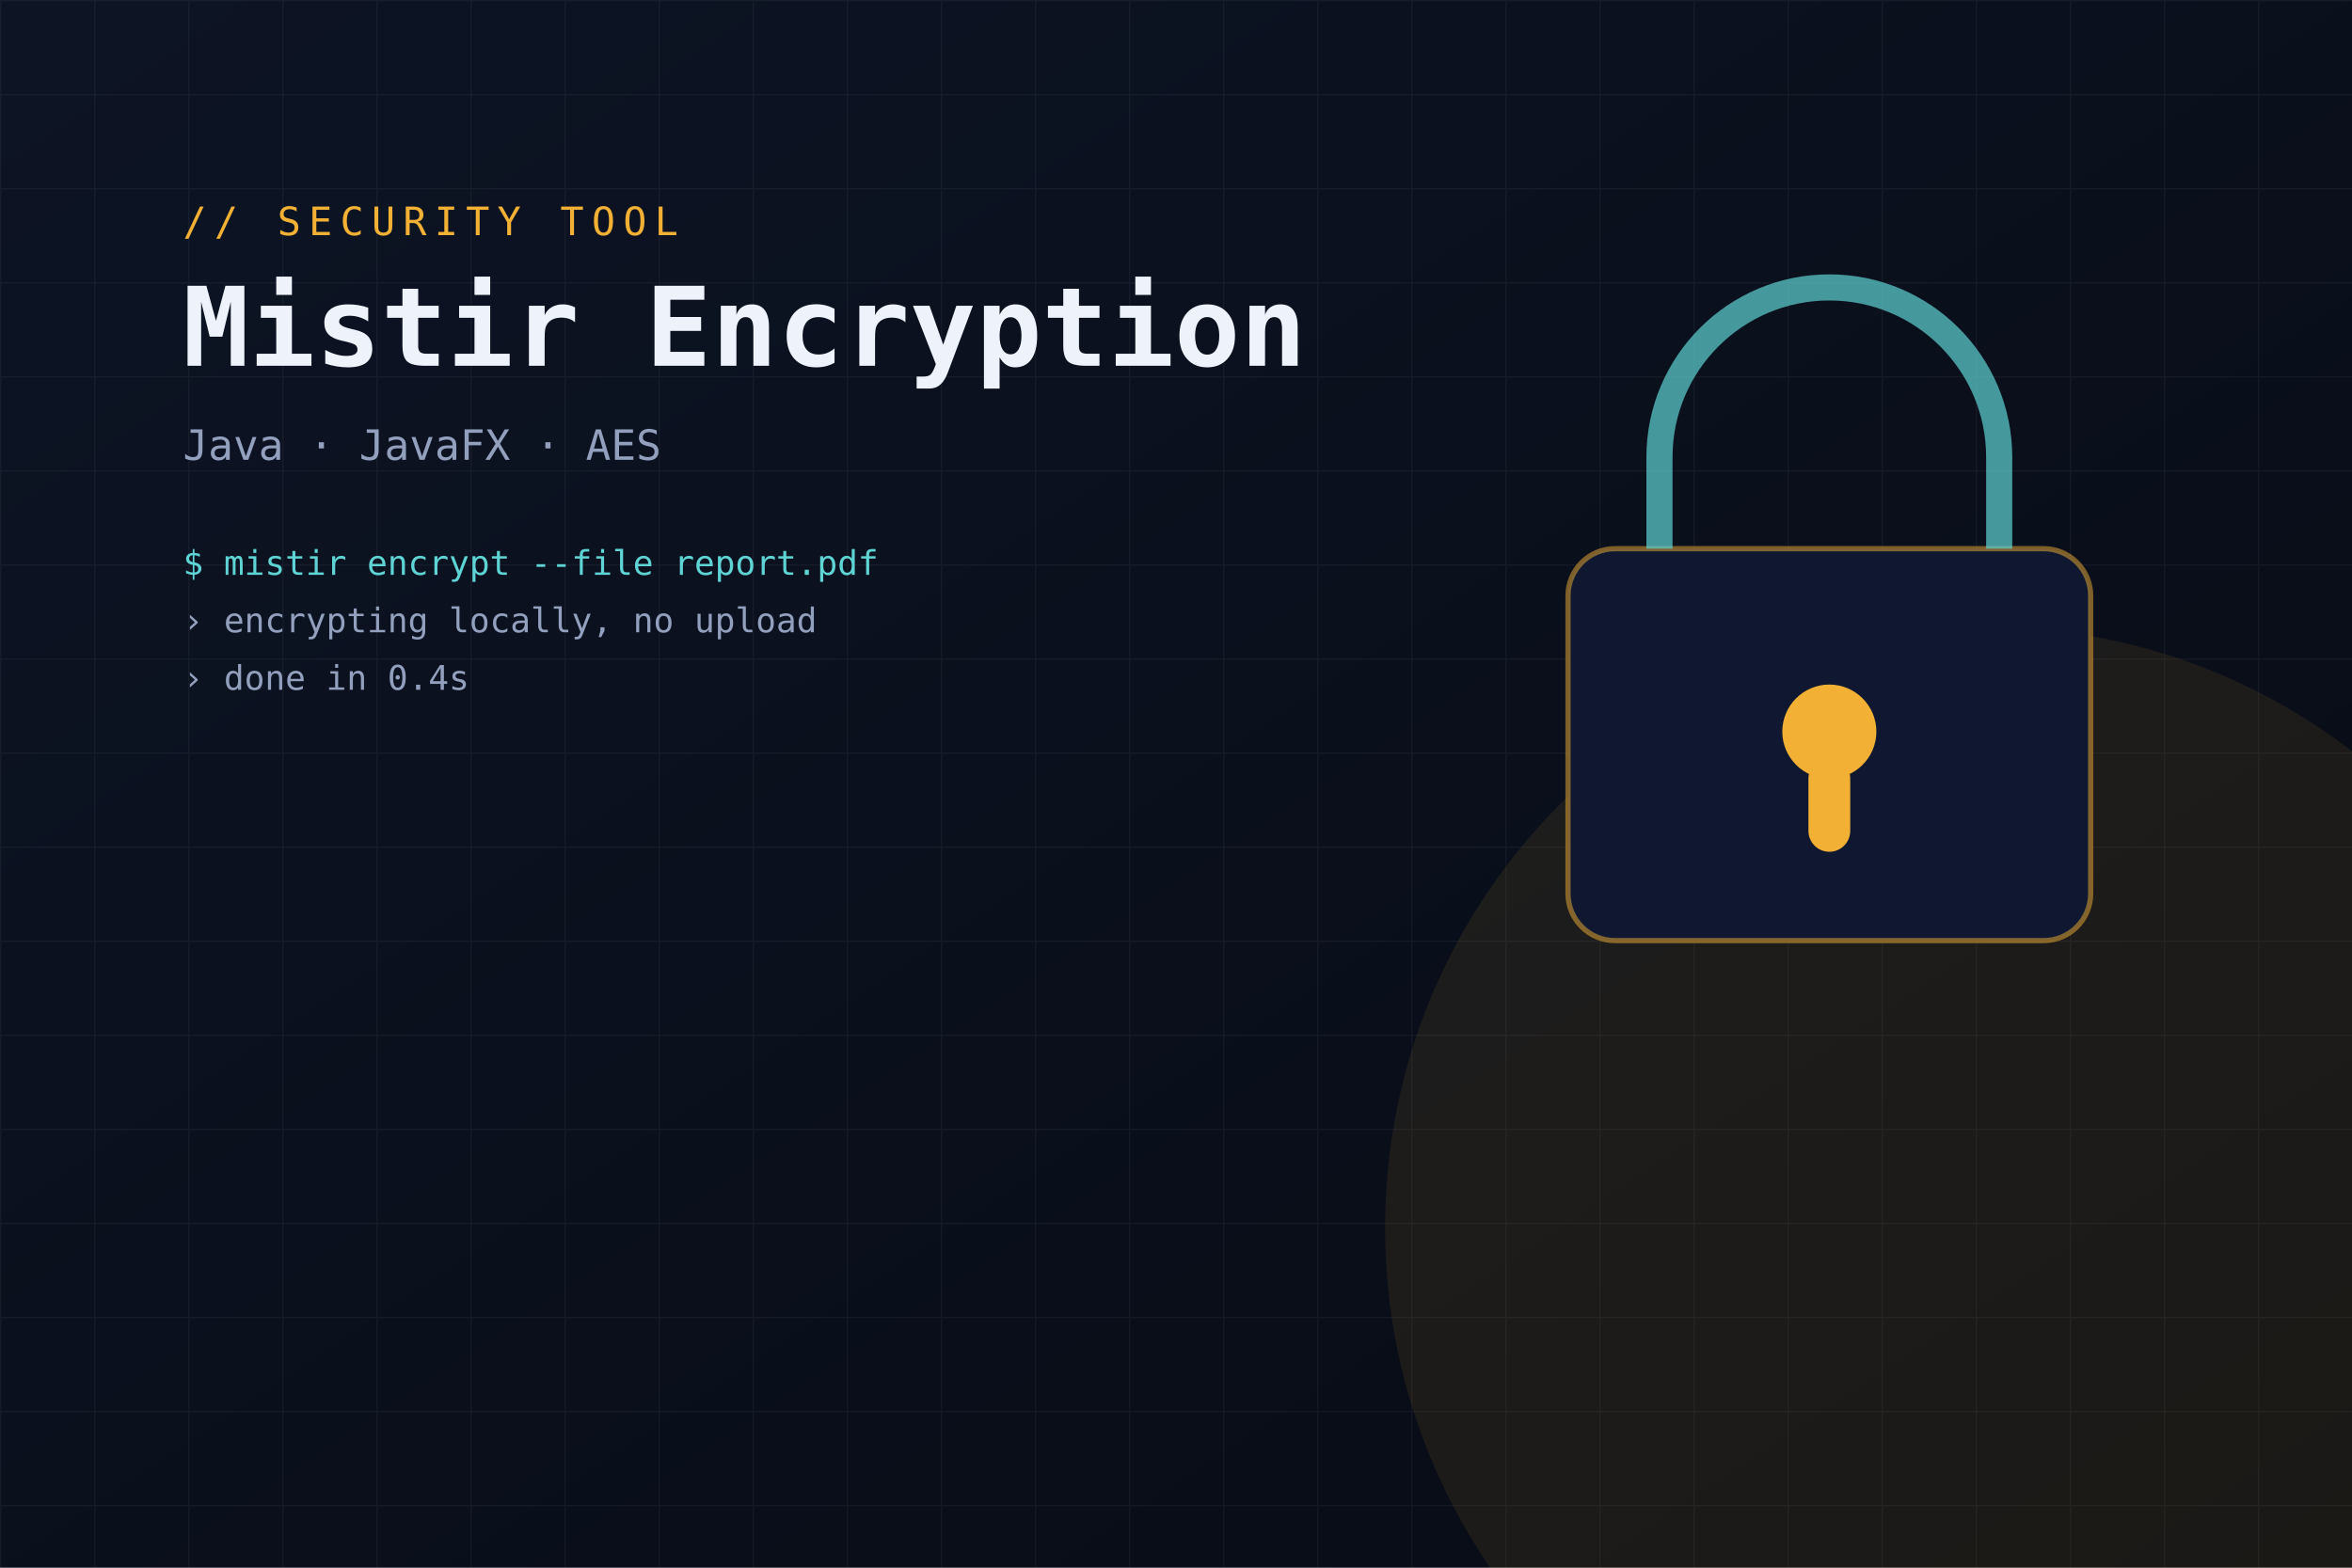
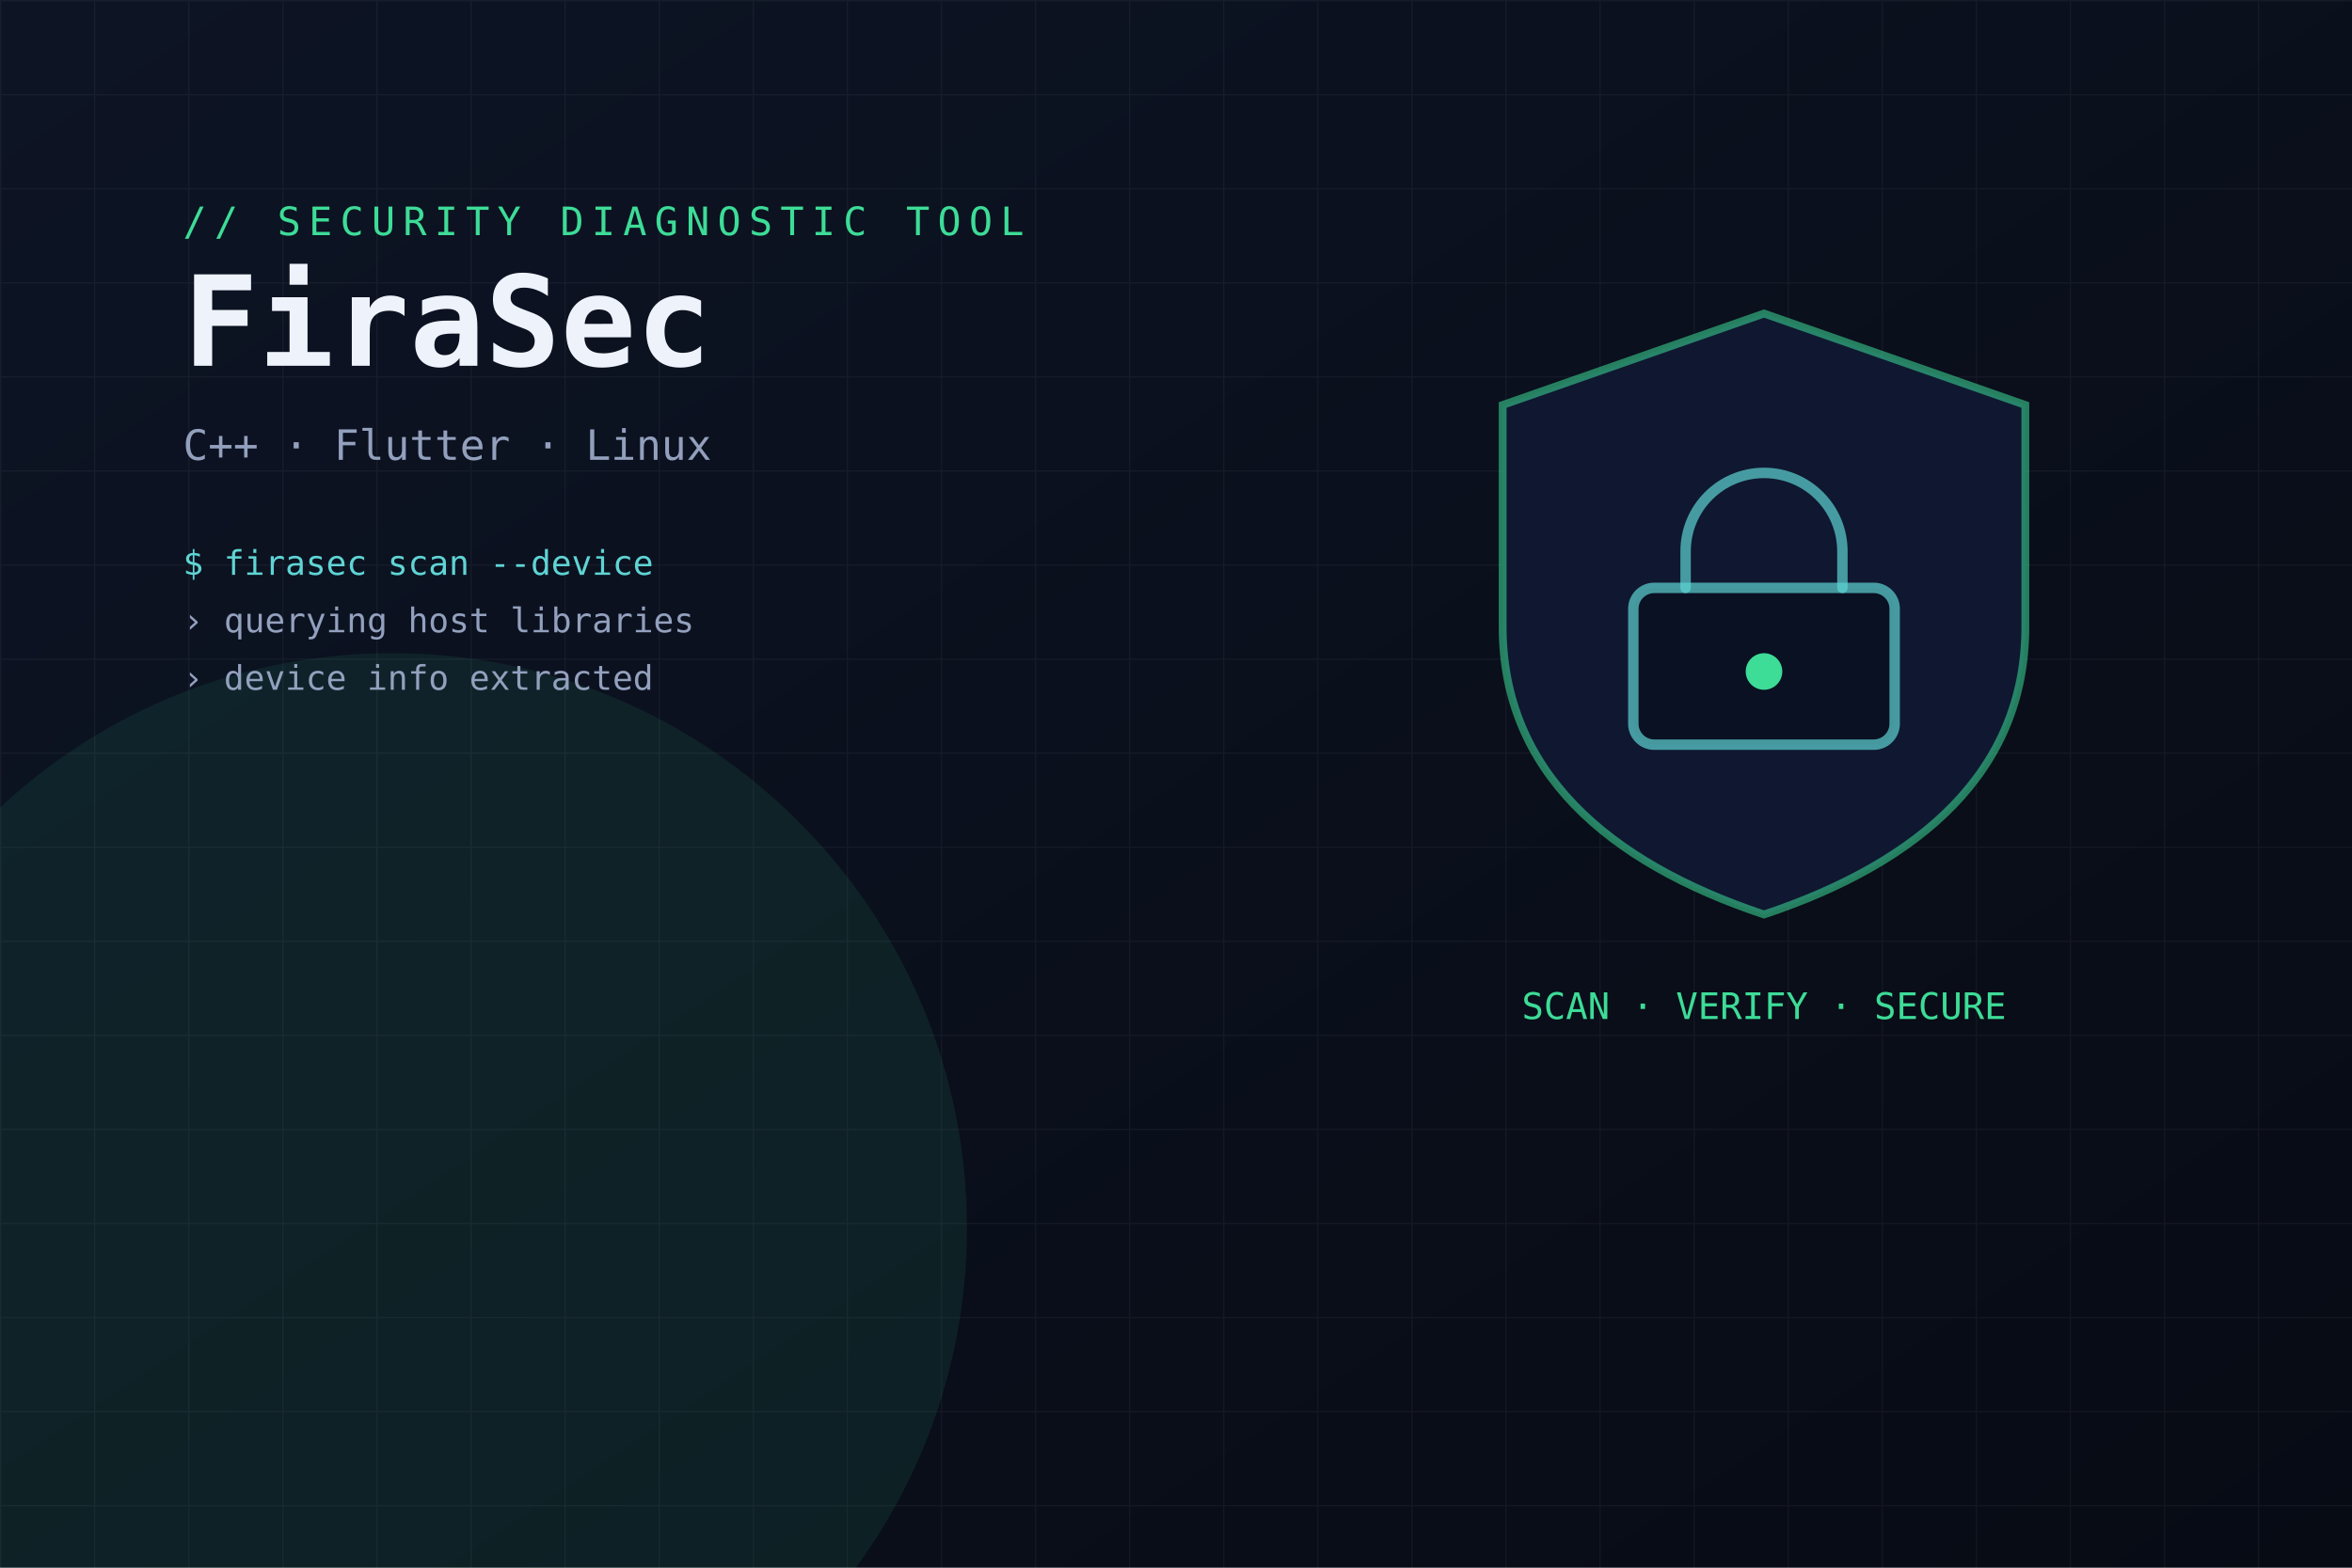
- <svg xmlns="http://www.w3.org/2000/svg" width="900" height="600" viewBox="0 0 900 600" role="img" aria-label="Mistir Encryption project cover">
+ <svg xmlns="http://www.w3.org/2000/svg" width="900" height="600" viewBox="0 0 900 600" role="img" aria-label="FiraSec project cover">
  <defs>
-     <linearGradient id="mg3" x1="0" y1="0" x2="1" y2="1">
+     <linearGradient id="mgD" x1="0" y1="0" x2="1" y2="1">
      <stop offset="0" stop-color="#0d1424" />
      <stop offset="1" stop-color="#070b14" />
    </linearGradient>
-     <pattern id="grid3" width="36" height="36" patternUnits="userSpaceOnUse">
+     <pattern id="gridD" width="36" height="36" patternUnits="userSpaceOnUse">
      <path d="M36 0H0V36" fill="none" stroke="#ffffff" stroke-opacity="0.045" stroke-width="1" />
    </pattern>
  </defs>
-   <rect width="900" height="600" fill="url(#mg3)" />
-   <rect width="900" height="600" fill="url(#grid3)" />
-   <circle cx="760" cy="470" r="230" fill="#f2b134" fill-opacity="0.09" />
-   <g transform="translate(600,120)">
-     <rect x="0" y="90" width="200" height="150" rx="18" fill="#0f1830" stroke="#f2b134" stroke-opacity="0.5" stroke-width="2" />
-     <path d="M35 90 V55 a65 65 0 0 1 130 0 V90" fill="none" stroke="#5fd4d4" stroke-width="10" stroke-opacity="0.7" />
-     <circle cx="100" cy="160" r="18" fill="#f2b134" />
-     <rect x="92" y="170" width="16" height="36" rx="8" fill="#f2b134" />
+   <rect width="900" height="600" fill="url(#mgD)" />
+   <rect width="900" height="600" fill="url(#gridD)" />
+   <circle cx="150" cy="470" r="220" fill="#3ddc97" fill-opacity="0.09" />
+   <g transform="translate(560,100)">
+     <path d="M115 20 L215 55 V140 C215 195 175 230 115 250 C55 230 15 195 15 140 V55 Z" fill="#0f1830" stroke="#3ddc97" stroke-opacity="0.55" stroke-width="3" />
+     <g transform="translate(65,95)" stroke="#5fd4d4" stroke-width="4" fill="none" stroke-linecap="round">
+       <rect x="0" y="30" width="100" height="60" rx="8" fill="#0a1122" stroke-opacity="0.7" />
+       <path d="M20 30 v-14 a30 30 0 0 1 60 0 v14" stroke-opacity="0.7" />
+       <circle cx="50" cy="62" r="7" fill="#3ddc97" stroke="none" />
+     </g>
+     <text x="115" y="290" text-anchor="middle" font-family="'JetBrains Mono', monospace" font-size="14" fill="#3ddc97">SCAN · VERIFY · SECURE</text>
  </g>
  <g font-family="'JetBrains Mono', monospace" fill="#93a0bd">
-     <text x="70" y="90" font-size="15" letter-spacing="3" fill="#f2b134">// SECURITY TOOL</text>
-     <text x="70" y="140" font-size="42" fill="#eef2fb" font-weight="700">Mistir Encryption</text>
-     <text x="70" y="176" font-size="16">Java · JavaFX · AES</text>
+     <text x="70" y="90" font-size="15" letter-spacing="3" fill="#3ddc97">// SECURITY DIAGNOSTIC TOOL</text>
+     <text x="70" y="140" font-size="48" fill="#eef2fb" font-weight="700">FiraSec</text>
+     <text x="70" y="176" font-size="16">C++ · Flutter · Linux</text>
  </g>
  <g transform="translate(70,220)" font-family="'JetBrains Mono', monospace" font-size="13" fill="#5fd4d4">
-     <text y="0">$ mistir encrypt --file report.pdf</text>
-     <text y="22" fill="#93a0bd">› encrypting locally, no upload</text>
-     <text y="44" fill="#93a0bd">› done in 0.4s</text>
+     <text y="0">$ firasec scan --device</text>
+     <text y="22" fill="#93a0bd">› querying host libraries</text>
+     <text y="44" fill="#93a0bd">› device info extracted</text>
  </g>
</svg>
